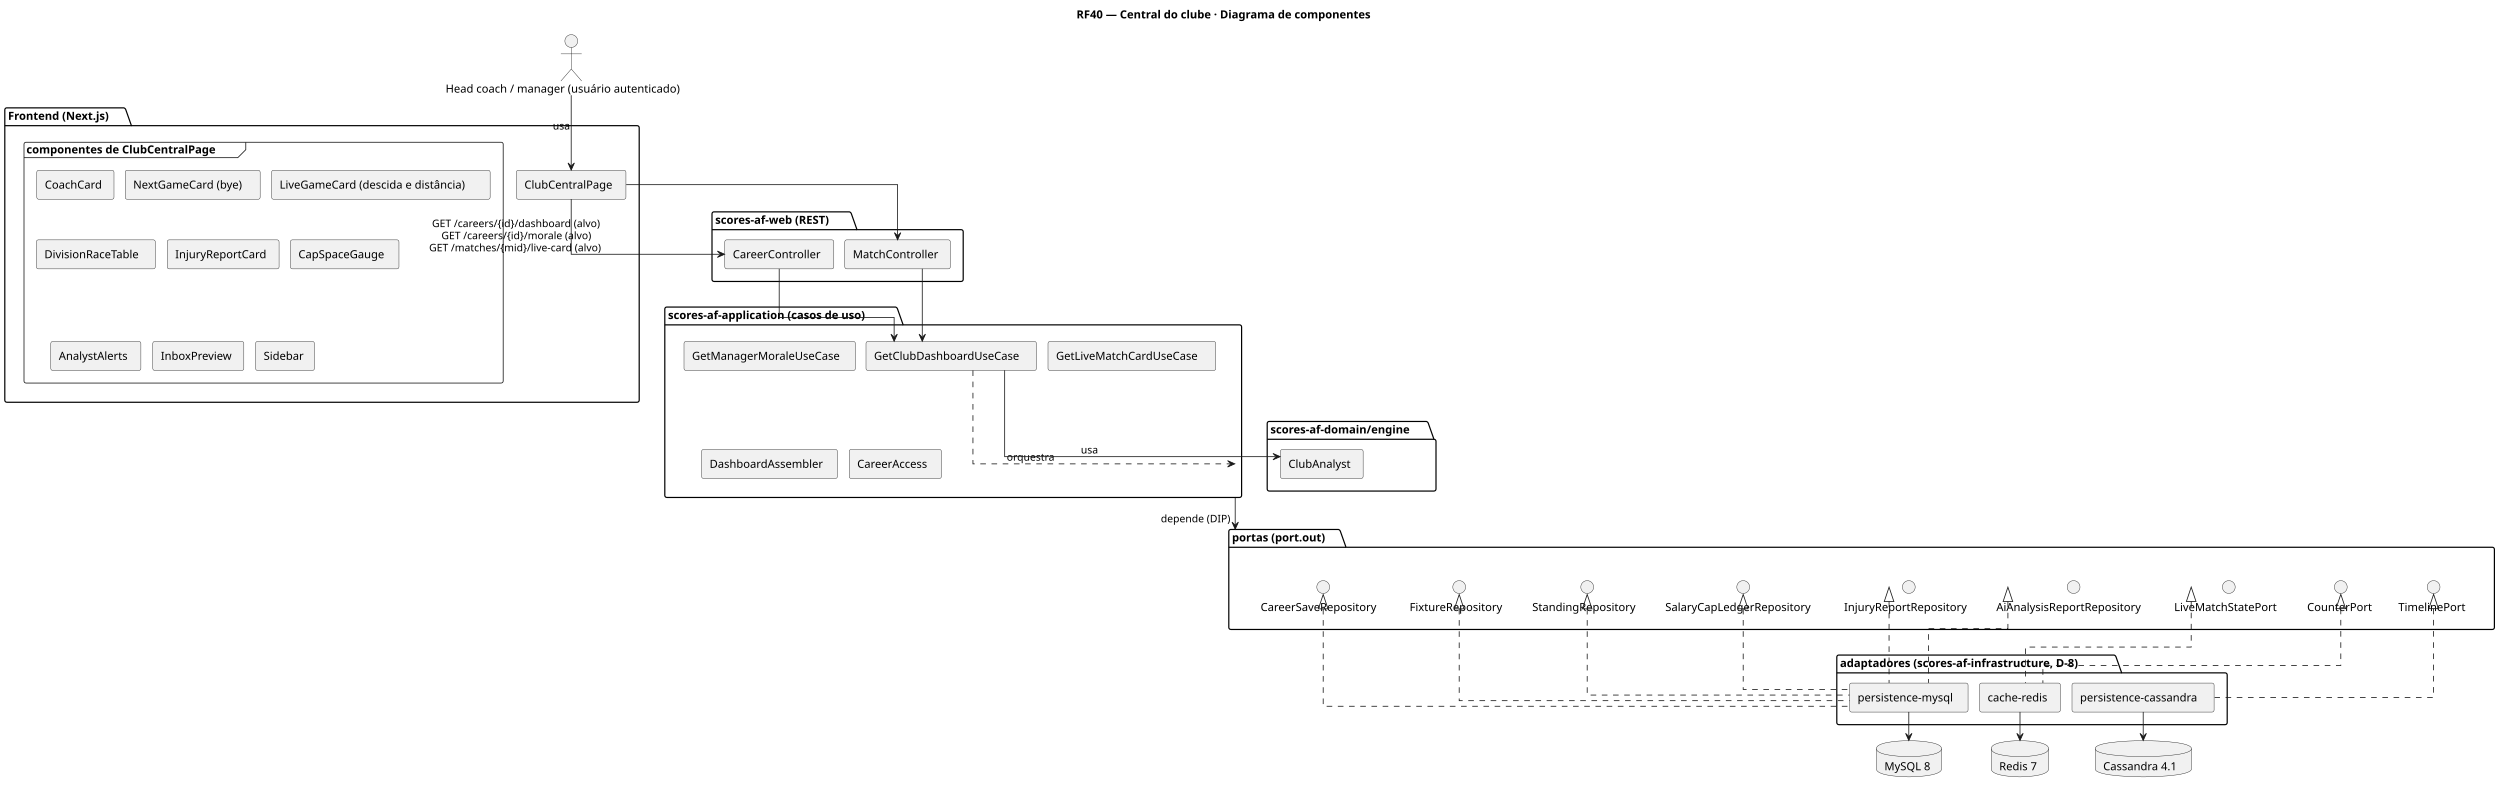
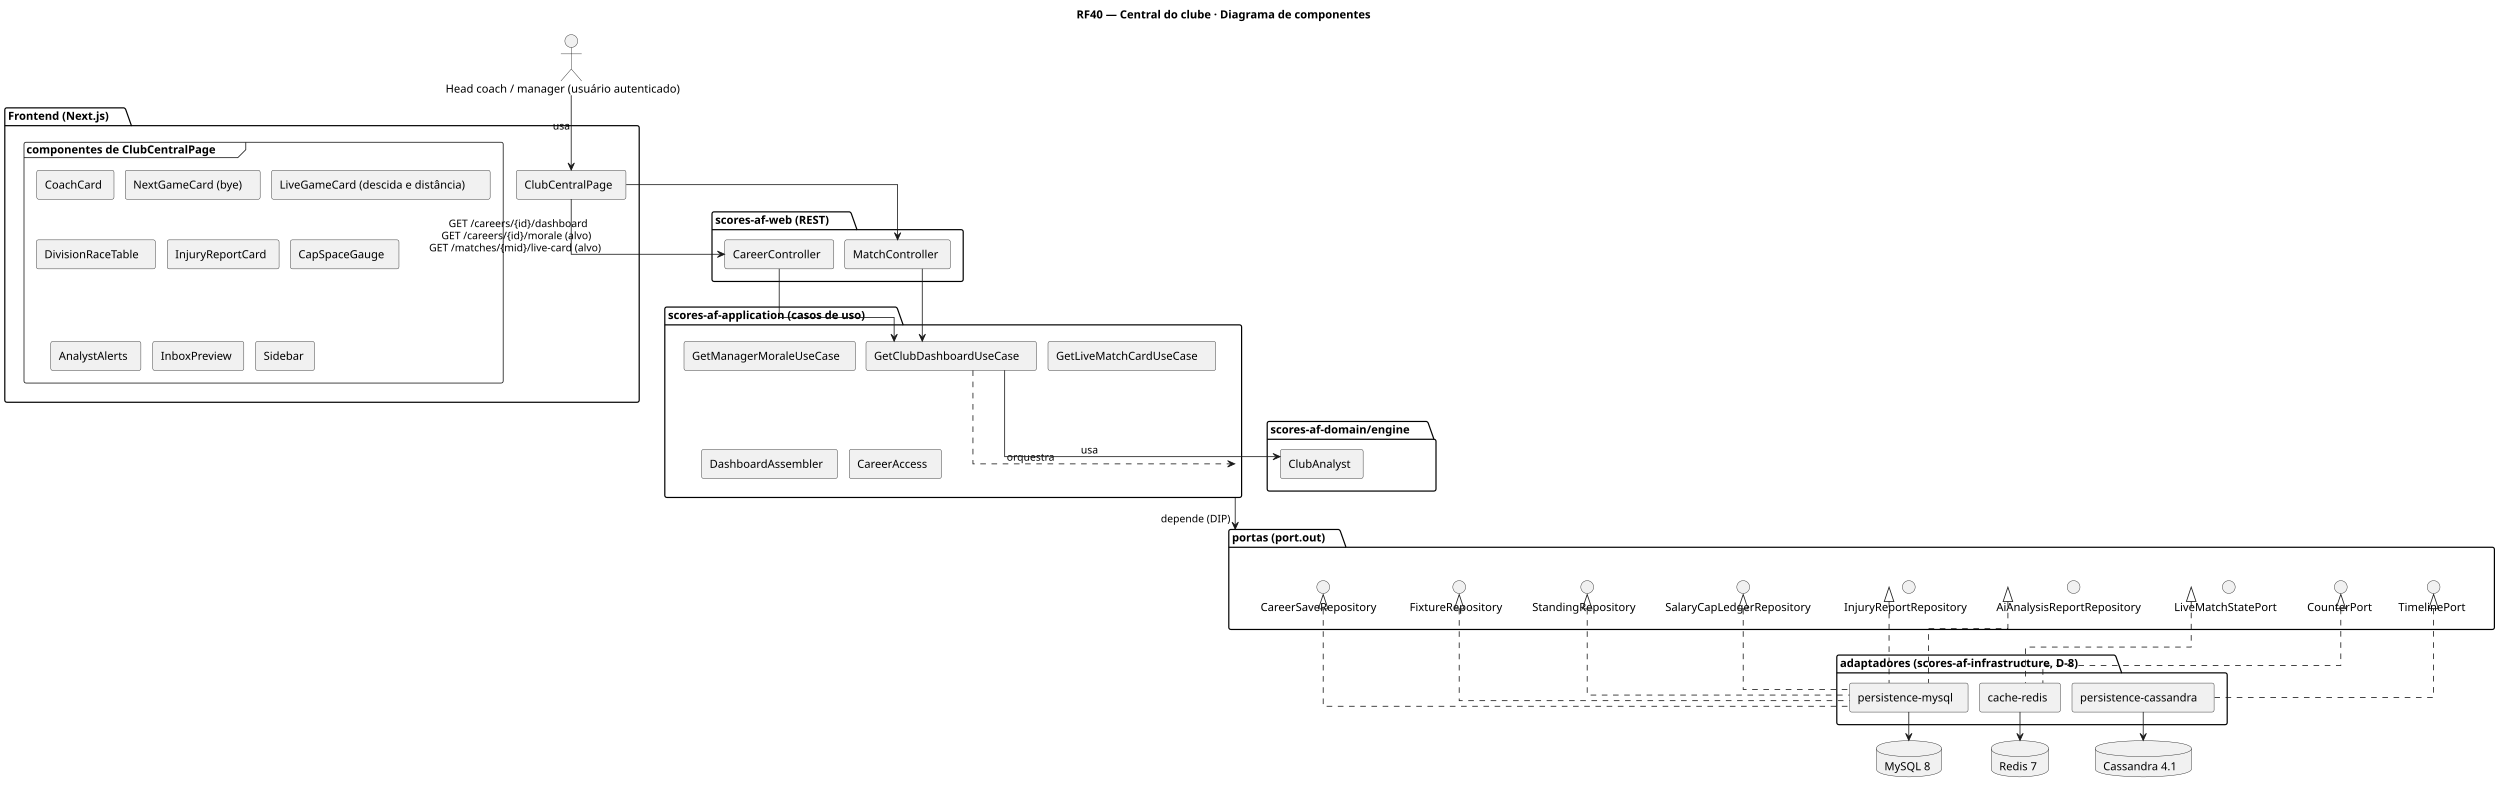
<svg xmlns="http://www.w3.org/2000/svg" contentStyleType="text/css" data-diagram-type="DESCRIPTION" height="988px" preserveAspectRatio="none" style="width:3125px;height:988px;background:#FFFFFF;" version="1.1" viewBox="0 0 3125 988" width="3125px" zoomAndPan="magnify">
  <defs />
  <g>
    <g class="title" data-source-line="1">
      <text fill="#000000" font-family="sans-serif" font-size="14" font-weight="bold" lengthAdjust="spacing" textLength="419.822" x="1345.589" y="22.995">RF40 — Central do clube · Diagrama de componentes</text>
    </g>
    <g class="cluster" data-entity="pkg_fe" data-source-line="7" data-uid="ent0003" id="cluster_pkg_fe">
      <path d="M8.5,134.797 L154.784,134.797 A3.75,3.75 0 0 1 157.284,137.297 L164.284,157.094 L796.5,157.094 A2.5,2.5 0 0 1 799,159.594 L799,500.297 A2.5,2.5 0 0 1 796.5,502.797 L8.5,502.797 A2.5,2.5 0 0 1 6,500.297 L6,137.297 A2.5,2.5 0 0 1 8.5,134.797" fill="none" style="stroke:#000000;stroke-width:1.5;" />
      <line style="stroke:#000000;stroke-width:1.5;" x1="6" x2="164.284" y1="157.094" y2="157.094" />
      <text fill="#000000" font-family="sans-serif" font-size="14" font-weight="bold" lengthAdjust="spacing" textLength="145.284" x="10" y="149.792">Frontend (Next.js)</text>
    </g>
    <g class="cluster" data-entity="pkg_fe_sub" data-source-line="9" data-uid="ent0005" id="cluster_pkg_fe_sub">
      <rect fill="none" height="301" rx="2.5" ry="2.5" style="stroke:#181818;stroke-width:1;" width="599" x="30" y="177.797" />
      <path d="M307.224,177.797 L307.224,187.094 L297.224,197.094 L30,197.094" fill="none" style="stroke:#181818;stroke-width:1;" />
      <text fill="#000000" font-family="sans-serif" font-size="14" font-weight="bold" lengthAdjust="spacing" textLength="267.224" x="33" y="191.792">componentes de ClubCentralPage</text>
    </g>
    <g class="cluster" data-entity="pkg_web" data-source-line="21" data-uid="ent0015" id="cluster_pkg_web">
      <path d="M892.5,264.797 L1061.739,264.797 A3.75,3.75 0 0 1 1064.239,267.297 L1071.239,287.094 L1201.5,287.094 A2.5,2.5 0 0 1 1204,289.594 L1204,349.297 A2.5,2.5 0 0 1 1201.5,351.797 L892.5,351.797 A2.5,2.5 0 0 1 890,349.297 L890,267.297 A2.5,2.5 0 0 1 892.5,264.797" fill="none" style="stroke:#000000;stroke-width:1.5;" />
      <line style="stroke:#000000;stroke-width:1.5;" x1="890" x2="1071.239" y1="287.094" y2="287.094" />
      <text fill="#000000" font-family="sans-serif" font-size="14" font-weight="bold" lengthAdjust="spacing" textLength="168.239" x="894" y="279.792">scores-af-web (REST)</text>
    </g>
    <g class="cluster" data-entity="pkg_app" data-source-line="25" data-uid="ent0018" id="cluster_pkg_app">
      <path d="M833.5,383.797 L1119.436,383.797 A3.75,3.75 0 0 1 1121.936,386.297 L1128.936,406.094 L1549.5,406.094 A2.5,2.5 0 0 1 1552,408.594 L1552,619.297 A2.5,2.5 0 0 1 1549.5,621.797 L833.5,621.797 A2.5,2.5 0 0 1 831,619.297 L831,386.297 A2.5,2.5 0 0 1 833.5,383.797" fill="none" style="stroke:#000000;stroke-width:1.5;" />
      <line style="stroke:#000000;stroke-width:1.5;" x1="831" x2="1128.936" y1="406.094" y2="406.094" />
      <text fill="#000000" font-family="sans-serif" font-size="14" font-weight="bold" lengthAdjust="spacing" textLength="284.935" x="835" y="398.792">scores-af-application (casos de uso)</text>
    </g>
    <g class="cluster" data-entity="pkg_eng" data-source-line="32" data-uid="ent0024" id="cluster_pkg_eng">
      <path d="M1586.5,526.797 L1782.939,526.797 A3.75,3.75 0 0 1 1785.439,529.297 L1792.439,549.094 L1792.5,549.094 A2.5,2.5 0 0 1 1795,551.594 L1795,611.297 A2.5,2.5 0 0 1 1792.5,613.797 L1586.5,613.797 A2.5,2.5 0 0 1 1584,611.297 L1584,529.297 A2.5,2.5 0 0 1 1586.5,526.797" fill="none" style="stroke:#000000;stroke-width:1.5;" />
      <line style="stroke:#000000;stroke-width:1.5;" x1="1584" x2="1792.439" y1="549.094" y2="549.094" />
      <text fill="#000000" font-family="sans-serif" font-size="14" font-weight="bold" lengthAdjust="spacing" textLength="195.44" x="1588" y="541.792">scores-af-domain/engine</text>
    </g>
    <g class="cluster" data-entity="pkg_ports" data-source-line="35" data-uid="ent0026" id="cluster_pkg_ports">
      <path d="M1538.5,661.797 L1673.02,661.797 A3.75,3.75 0 0 1 1675.52,664.297 L1682.52,684.094 L3115.5,684.094 A2.5,2.5 0 0 1 3118,686.594 L3118,784.297 A2.5,2.5 0 0 1 3115.5,786.797 L1538.5,786.797 A2.5,2.5 0 0 1 1536,784.297 L1536,664.297 A2.5,2.5 0 0 1 1538.5,661.797" fill="none" style="stroke:#000000;stroke-width:1.5;" />
      <line style="stroke:#000000;stroke-width:1.5;" x1="1536" x2="1682.52" y1="684.094" y2="684.094" />
      <text fill="#000000" font-family="sans-serif" font-size="14" font-weight="bold" lengthAdjust="spacing" textLength="133.519" x="1540" y="676.792">portas (port.out)</text>
    </g>
    <g class="cluster" data-entity="pkg_ad" data-source-line="46" data-uid="ent0036" id="cluster_pkg_ad">
      <path d="M2298.5,818.797 L2642.589,818.797 A3.75,3.75 0 0 1 2645.089,821.297 L2652.089,841.094 L2781.5,841.094 A2.5,2.5 0 0 1 2784,843.594 L2784,903.297 A2.5,2.5 0 0 1 2781.5,905.797 L2298.5,905.797 A2.5,2.5 0 0 1 2296,903.297 L2296,821.297 A2.5,2.5 0 0 1 2298.5,818.797" fill="none" style="stroke:#000000;stroke-width:1.5;" />
      <line style="stroke:#000000;stroke-width:1.5;" x1="2296" x2="2652.089" y1="841.094" y2="841.094" />
      <text fill="#000000" font-family="sans-serif" font-size="14" font-weight="bold" lengthAdjust="spacing" textLength="343.089" x="2300" y="833.792">adaptadores (scores-af-infrastructure, D-8)</text>
    </g>
    <g class="entity" data-entity="c2" data-source-line="8" data-uid="ent0004" id="entity_c2">
      <rect fill="#F1F1F1" height="36.297" rx="2.5" ry="2.5" style="stroke:#181818;stroke-width:0.5;" width="136.922" x="645.5" y="212.797" />
      <text fill="#000000" font-family="sans-serif" font-size="14" lengthAdjust="spacing" textLength="116.922" x="655.5" y="235.792">ClubCentralPage</text>
    </g>
    <g class="entity" data-entity="c3" data-source-line="10" data-uid="ent0006" id="entity_c3">
      <rect fill="#F1F1F1" height="36.297" rx="2.5" ry="2.5" style="stroke:#181818;stroke-width:0.5;" width="96.487" x="46" y="212.797" />
      <text fill="#000000" font-family="sans-serif" font-size="14" lengthAdjust="spacing" textLength="76.487" x="56" y="235.792">CoachCard</text>
    </g>
    <g class="entity" data-entity="c4" data-source-line="11" data-uid="ent0007" id="entity_c4">
      <rect fill="#F1F1F1" height="36.297" rx="2.5" ry="2.5" style="stroke:#181818;stroke-width:0.5;" width="168.695" x="156.5" y="212.797" />
      <text fill="#000000" font-family="sans-serif" font-size="14" lengthAdjust="spacing" textLength="148.695" x="166.5" y="235.792">NextGameCard (bye)</text>
    </g>
    <g class="entity" data-entity="c5" data-source-line="12" data-uid="ent0008" id="entity_c5">
      <rect fill="#F1F1F1" height="36.297" rx="2.5" ry="2.5" style="stroke:#181818;stroke-width:0.5;" width="273.176" x="339.5" y="212.797" />
      <text fill="#000000" font-family="sans-serif" font-size="14" lengthAdjust="spacing" textLength="253.176" x="349.5" y="235.792">LiveGameCard (descida e distância)</text>
    </g>
    <g class="entity" data-entity="c6" data-source-line="13" data-uid="ent0009" id="entity_c6">
      <rect fill="#F1F1F1" height="36.297" rx="2.5" ry="2.5" style="stroke:#181818;stroke-width:0.5;" width="148.605" x="45.5" y="299.797" />
      <text fill="#000000" font-family="sans-serif" font-size="14" lengthAdjust="spacing" textLength="128.605" x="55.5" y="322.792">DivisionRaceTable</text>
    </g>
    <g class="entity" data-entity="c7" data-source-line="14" data-uid="ent0010" id="entity_c7">
      <rect fill="#F1F1F1" height="36.297" rx="2.5" ry="2.5" style="stroke:#181818;stroke-width:0.5;" width="139.841" x="209" y="299.797" />
      <text fill="#000000" font-family="sans-serif" font-size="14" lengthAdjust="spacing" textLength="119.841" x="219" y="322.792">InjuryReportCard</text>
    </g>
    <g class="entity" data-entity="c8" data-source-line="15" data-uid="ent0011" id="entity_c8">
      <rect fill="#F1F1F1" height="36.297" rx="2.5" ry="2.5" style="stroke:#181818;stroke-width:0.5;" width="135.705" x="363" y="299.797" />
      <text fill="#000000" font-family="sans-serif" font-size="14" lengthAdjust="spacing" textLength="115.705" x="373" y="322.792">CapSpaceGauge</text>
    </g>
    <g class="entity" data-entity="c9" data-source-line="16" data-uid="ent0012" id="entity_c9">
      <rect fill="#F1F1F1" height="36.297" rx="2.5" ry="2.5" style="stroke:#181818;stroke-width:0.5;" width="112.606" x="63.5" y="426.797" />
      <text fill="#000000" font-family="sans-serif" font-size="14" lengthAdjust="spacing" textLength="92.606" x="73.5" y="449.792">AnalystAlerts</text>
    </g>
    <g class="entity" data-entity="c10" data-source-line="17" data-uid="ent0013" id="entity_c10">
      <rect fill="#F1F1F1" height="36.297" rx="2.5" ry="2.5" style="stroke:#181818;stroke-width:0.5;" width="113.789" x="191" y="426.797" />
      <text fill="#000000" font-family="sans-serif" font-size="14" lengthAdjust="spacing" textLength="93.789" x="201" y="449.792">InboxPreview</text>
    </g>
    <g class="entity" data-entity="c11" data-source-line="18" data-uid="ent0014" id="entity_c11">
      <rect fill="#F1F1F1" height="36.297" rx="2.5" ry="2.5" style="stroke:#181818;stroke-width:0.5;" width="73.498" x="319.5" y="426.797" />
      <text fill="#000000" font-family="sans-serif" font-size="14" lengthAdjust="spacing" textLength="53.498" x="329.5" y="449.792">Sidebar</text>
    </g>
    <g class="entity" data-entity="c12" data-source-line="22" data-uid="ent0016" id="entity_c12">
      <rect fill="#F1F1F1" height="36.297" rx="2.5" ry="2.5" style="stroke:#181818;stroke-width:0.5;" width="136.266" x="906" y="299.797" />
      <text fill="#000000" font-family="sans-serif" font-size="14" lengthAdjust="spacing" textLength="116.266" x="916" y="322.792">CareerController</text>
    </g>
    <g class="entity" data-entity="c13" data-source-line="23" data-uid="ent0017" id="entity_c13">
      <rect fill="#F1F1F1" height="36.297" rx="2.5" ry="2.5" style="stroke:#181818;stroke-width:0.5;" width="131.891" x="1056" y="299.797" />
      <text fill="#000000" font-family="sans-serif" font-size="14" lengthAdjust="spacing" textLength="111.891" x="1066" y="322.792">MatchController</text>
    </g>
    <g class="entity" data-entity="c14" data-source-line="26" data-uid="ent0019" id="entity_c14">
      <rect fill="#F1F1F1" height="36.297" rx="2.5" ry="2.5" style="stroke:#181818;stroke-width:0.5;" width="212.992" x="1082.5" y="426.797" />
      <text fill="#000000" font-family="sans-serif" font-size="14" lengthAdjust="spacing" textLength="192.992" x="1092.5" y="449.792">GetClubDashboardUseCase</text>
    </g>
    <g class="entity" data-entity="c15" data-source-line="27" data-uid="ent0020" id="entity_c15">
      <rect fill="#F1F1F1" height="36.297" rx="2.5" ry="2.5" style="stroke:#181818;stroke-width:0.5;" width="214.216" x="855" y="426.797" />
      <text fill="#000000" font-family="sans-serif" font-size="14" lengthAdjust="spacing" textLength="194.216" x="865" y="449.792">GetManagerMoraleUseCase</text>
    </g>
    <g class="entity" data-entity="c16" data-source-line="28" data-uid="ent0021" id="entity_c16">
      <rect fill="#F1F1F1" height="36.297" rx="2.5" ry="2.5" style="stroke:#181818;stroke-width:0.5;" width="209.67" x="1310" y="426.797" />
      <text fill="#000000" font-family="sans-serif" font-size="14" lengthAdjust="spacing" textLength="189.67" x="1320" y="449.792">GetLiveMatchCardUseCase</text>
    </g>
    <g class="entity" data-entity="c17" data-source-line="29" data-uid="ent0022" id="entity_c17">
      <rect fill="#F1F1F1" height="36.297" rx="2.5" ry="2.5" style="stroke:#181818;stroke-width:0.5;" width="169.762" x="877" y="561.797" />
      <text fill="#000000" font-family="sans-serif" font-size="14" lengthAdjust="spacing" textLength="149.762" x="887" y="584.792">DashboardAssembler</text>
    </g>
    <g class="entity" data-entity="c18" data-source-line="30" data-uid="ent0023" id="entity_c18">
      <rect fill="#F1F1F1" height="36.297" rx="2.5" ry="2.5" style="stroke:#181818;stroke-width:0.5;" width="115.266" x="1061.5" y="561.797" />
      <text fill="#000000" font-family="sans-serif" font-size="14" lengthAdjust="spacing" textLength="95.266" x="1071.5" y="584.792">CareerAccess</text>
    </g>
    <g class="entity" data-entity="c19" data-source-line="33" data-uid="ent0025" id="entity_c19">
      <rect fill="#F1F1F1" height="36.297" rx="2.5" ry="2.5" style="stroke:#181818;stroke-width:0.5;" width="103.412" x="1600.5" y="561.797" />
      <text fill="#000000" font-family="sans-serif" font-size="14" lengthAdjust="spacing" textLength="83.412" x="1610.5" y="584.792">ClubAnalyst</text>
    </g>
    <g class="entity" data-entity="c20" data-source-line="36" data-uid="ent0027" id="entity_c20">
      <ellipse cx="1654" cy="733.797" fill="#F1F1F1" rx="8" ry="8" style="stroke:#181818;stroke-width:0.5;" />
      <text fill="#000000" font-family="sans-serif" font-size="14" lengthAdjust="spacing" textLength="156.529" x="1575.735" y="763.792">CareerSaveRepository</text>
    </g>
    <g class="entity" data-entity="c21" data-source-line="37" data-uid="ent0028" id="entity_c21">
      <ellipse cx="1824" cy="733.797" fill="#F1F1F1" rx="8" ry="8" style="stroke:#181818;stroke-width:0.5;" />
      <text fill="#000000" font-family="sans-serif" font-size="14" lengthAdjust="spacing" textLength="124.031" x="1761.984" y="763.792">FixtureRepository</text>
    </g>
    <g class="entity" data-entity="c22" data-source-line="38" data-uid="ent0029" id="entity_c22">
      <ellipse cx="1984" cy="733.797" fill="#F1F1F1" rx="8" ry="8" style="stroke:#181818;stroke-width:0.5;" />
      <text fill="#000000" font-family="sans-serif" font-size="14" lengthAdjust="spacing" textLength="137.436" x="1915.282" y="763.792">StandingRepository</text>
    </g>
    <g class="entity" data-entity="c23" data-source-line="39" data-uid="ent0030" id="entity_c23">
      <ellipse cx="2179" cy="733.797" fill="#F1F1F1" rx="8" ry="8" style="stroke:#181818;stroke-width:0.5;" />
      <text fill="#000000" font-family="sans-serif" font-size="14" lengthAdjust="spacing" textLength="194.845" x="2081.578" y="763.792">SalaryCapLedgerRepository</text>
    </g>
    <g class="entity" data-entity="c24" data-source-line="40" data-uid="ent0031" id="entity_c24">
      <ellipse cx="2386" cy="733.797" fill="#F1F1F1" rx="8" ry="8" style="stroke:#181818;stroke-width:0.5;" />
      <text fill="#000000" font-family="sans-serif" font-size="14" lengthAdjust="spacing" textLength="161.916" x="2305.042" y="763.792">InjuryReportRepository</text>
    </g>
    <g class="entity" data-entity="c25" data-source-line="41" data-uid="ent0032" id="entity_c25">
      <ellipse cx="2592" cy="733.797" fill="#F1F1F1" rx="8" ry="8" style="stroke:#181818;stroke-width:0.5;" />
      <text fill="#000000" font-family="sans-serif" font-size="14" lengthAdjust="spacing" textLength="193.259" x="2495.371" y="763.792">AiAnalysisReportRepository</text>
    </g>
    <g class="entity" data-entity="c26" data-source-line="42" data-uid="ent0033" id="entity_c26">
      <ellipse cx="2786" cy="733.797" fill="#F1F1F1" rx="8" ry="8" style="stroke:#181818;stroke-width:0.5;" />
      <text fill="#000000" font-family="sans-serif" font-size="14" lengthAdjust="spacing" textLength="136.616" x="2717.692" y="763.792">LiveMatchStatePort</text>
    </g>
    <g class="entity" data-entity="c27" data-source-line="43" data-uid="ent0034" id="entity_c27">
      <ellipse cx="3042" cy="733.797" fill="#F1F1F1" rx="8" ry="8" style="stroke:#181818;stroke-width:0.5;" />
      <text fill="#000000" font-family="sans-serif" font-size="14" lengthAdjust="spacing" textLength="88.211" x="2997.894" y="763.792">TimelinePort</text>
    </g>
    <g class="entity" data-entity="c28" data-source-line="44" data-uid="ent0035" id="entity_c28">
      <ellipse cx="2926" cy="733.797" fill="#F1F1F1" rx="8" ry="8" style="stroke:#181818;stroke-width:0.5;" />
      <text fill="#000000" font-family="sans-serif" font-size="14" lengthAdjust="spacing" textLength="84.198" x="2883.901" y="763.792">CounterPort</text>
    </g>
    <g class="entity" data-entity="c29" data-source-line="47" data-uid="ent0037" id="entity_c29">
      <rect fill="#F1F1F1" height="36.297" rx="2.5" ry="2.5" style="stroke:#181818;stroke-width:0.5;" width="148.065" x="2312" y="853.797" />
      <text fill="#000000" font-family="sans-serif" font-size="14" lengthAdjust="spacing" textLength="128.065" x="2322" y="876.792">persistence-mysql</text>
    </g>
    <g class="entity" data-entity="c30" data-source-line="48" data-uid="ent0038" id="entity_c30">
      <rect fill="#F1F1F1" height="36.297" rx="2.5" ry="2.5" style="stroke:#181818;stroke-width:0.5;" width="177.609" x="2590" y="853.797" />
      <text fill="#000000" font-family="sans-serif" font-size="14" lengthAdjust="spacing" textLength="157.609" x="2600" y="876.792">persistence-cassandra</text>
    </g>
    <g class="entity" data-entity="c31" data-source-line="49" data-uid="ent0039" id="entity_c31">
      <rect fill="#F1F1F1" height="36.297" rx="2.5" ry="2.5" style="stroke:#181818;stroke-width:0.5;" width="100.951" x="2474.5" y="853.797" />
      <text fill="#000000" font-family="sans-serif" font-size="14" lengthAdjust="spacing" textLength="80.951" x="2484.5" y="876.792">cache-redis</text>
    </g>
    <g class="entity" data-entity="c1" data-source-line="6" data-uid="ent0002" id="entity_c1">
      <ellipse cx="714.1" cy="51.297" fill="#F1F1F1" rx="8" ry="8" style="stroke:#181818;stroke-width:0.5;" />
      <path d="M714.1,59.297 L714.1,86.297 M701.1,67.297 L727.1,67.297 M714.1,86.297 L701.1,101.297 M714.1,86.297 L727.1,101.297" fill="none" style="stroke:#181818;stroke-width:0.5;" />
      <text fill="#000000" font-family="sans-serif" font-size="14" lengthAdjust="spacing" textLength="314.2" x="557" y="115.792">Head coach / manager (usuário autenticado)</text>
    </g>
    <g class="entity" data-entity="s1" data-source-line="51" data-uid="ent0040" id="entity_s1">
      <path d="M2345.5,935.797 C2345.5,925.797 2386.214,925.797 2386.214,925.797 C2386.214,925.797 2426.928,925.797 2426.928,935.797 L2426.928,961.094 C2426.928,971.094 2386.214,971.094 2386.214,971.094 C2386.214,971.094 2345.5,971.094 2345.5,961.094 L2345.5,935.797" fill="#F1F1F1" style="stroke:#181818;stroke-width:0.5;" />
      <path d="M2345.5,935.797 C2345.5,945.797 2386.214,945.797 2386.214,945.797 C2386.214,945.797 2426.928,945.797 2426.928,935.797" fill="none" style="stroke:#181818;stroke-width:0.5;" />
      <text fill="#000000" font-family="sans-serif" font-size="14" lengthAdjust="spacing" textLength="61.428" x="2355.5" y="962.792">MySQL 8</text>
    </g>
    <g class="entity" data-entity="s2" data-source-line="52" data-uid="ent0041" id="entity_s2">
      <path d="M2489,935.797 C2489,925.797 2524.884,925.797 2524.884,925.797 C2524.884,925.797 2560.769,925.797 2560.769,935.797 L2560.769,961.094 C2560.769,971.094 2524.884,971.094 2524.884,971.094 C2524.884,971.094 2489,971.094 2489,961.094 L2489,935.797" fill="#F1F1F1" style="stroke:#181818;stroke-width:0.5;" />
      <path d="M2489,935.797 C2489,945.797 2524.884,945.797 2524.884,945.797 C2524.884,945.797 2560.769,945.797 2560.769,935.797" fill="none" style="stroke:#181818;stroke-width:0.5;" />
      <text fill="#000000" font-family="sans-serif" font-size="14" lengthAdjust="spacing" textLength="51.769" x="2499" y="962.792">Redis 7</text>
    </g>
    <g class="entity" data-entity="s3" data-source-line="53" data-uid="ent0042" id="entity_s3">
      <path d="M2619,935.797 C2619,925.797 2679.166,925.797 2679.166,925.797 C2679.166,925.797 2739.331,925.797 2739.331,935.797 L2739.331,961.094 C2739.331,971.094 2679.166,971.094 2679.166,971.094 C2679.166,971.094 2619,971.094 2619,961.094 L2619,935.797" fill="#F1F1F1" style="stroke:#181818;stroke-width:0.5;" />
      <path d="M2619,935.797 C2619,945.797 2679.166,945.797 2679.166,945.797 C2679.166,945.797 2739.331,945.797 2739.331,935.797" fill="none" style="stroke:#181818;stroke-width:0.5;" />
      <text fill="#000000" font-family="sans-serif" font-size="14" lengthAdjust="spacing" textLength="100.331" x="2629" y="962.792">Cassandra 4.1</text>
    </g>
    <g class="link" data-entity-1="c1" data-entity-2="c2" data-source-line="54" data-uid="lnk43" id="link_c1_c2">
      <path d="M714,119.037 C714,149.067 714,183.547 714,206.637" fill="none" id="c1-to-c2" style="stroke:#181818;stroke-width:1;" />
      <polygon fill="#181818" points="714,212.637,718,203.637,714,207.637,710,203.637,714,212.637" style="stroke:#181818;stroke-width:1;" />
      <text fill="#000000" font-family="sans-serif" font-size="13" lengthAdjust="spacing" textLength="22.979" x="691" y="161.904">usa</text>
    </g>
    <g class="link" data-entity-1="c2" data-entity-2="c12" data-source-line="55" data-uid="lnk44" id="link_c2_c12">
      <path d="M714,248.827 C714,274.307 714,317.797 714,317.797 C714,317.797 822.65,317.797 899.69,317.797" fill="none" id="c2-to-c12" style="stroke:#181818;stroke-width:1;" />
      <polygon fill="#181818" points="905.69,317.797,896.69,313.797,900.69,317.797,896.69,321.797,905.69,317.797" style="stroke:#181818;stroke-width:1;" />
-       <text fill="#000000" font-family="sans-serif" font-size="13" lengthAdjust="spacing" textLength="230.978" x="540.007" y="283.864">GET /careers/{id}/dashboard (alvo)</text>
+       <text fill="#000000" font-family="sans-serif" font-size="13" lengthAdjust="spacing" textLength="189.477" x="560.757" y="283.864">GET /careers/{id}/dashboard</text>
      <text fill="#000000" font-family="sans-serif" font-size="13" lengthAdjust="spacing" textLength="207.518" x="551.737" y="298.997">GET /careers/{id}/morale (alvo)</text>
      <text fill="#000000" font-family="sans-serif" font-size="13" lengthAdjust="spacing" textLength="238.272" x="536.36" y="314.129">GET /matches/{mid}/live-card (alvo)</text>
    </g>
    <g class="link" data-entity-1="c2" data-entity-2="c13" data-source-line="56" data-uid="lnk45" id="link_c2_c13">
      <path d="M782.75,230.797 C899.03,230.797 1122,230.797 1122,230.797 C1122,230.797 1122,268.287 1122,293.767" fill="none" id="c2-to-c13" style="stroke:#181818;stroke-width:1;" />
      <polygon fill="#181818" points="1122,299.767,1126,290.767,1122,294.767,1118,290.767,1122,299.767" style="stroke:#181818;stroke-width:1;" />
    </g>
    <g class="link" data-entity-1="c12" data-entity-2="c14" data-source-line="57" data-uid="lnk46" id="link_c12_c14">
      <path d="M974,336.117 C974,359.457 974,396.797 974,396.797 C974,396.797 1117.67,396.797 1117.67,396.797 C1117.67,396.797 1117.67,407.057 1117.67,420.647" fill="none" id="c12-to-c14" style="stroke:#181818;stroke-width:1;" />
      <polygon fill="#181818" points="1117.67,426.647,1121.67,417.647,1117.67,421.647,1113.67,417.647,1117.67,426.647" style="stroke:#181818;stroke-width:1;" />
    </g>
    <g class="link" data-entity-1="c13" data-entity-2="c14" data-source-line="58" data-uid="lnk47" id="link_c13_c14">
      <path d="M1152.83,335.997 C1152.83,360.137 1152.83,396.507 1152.83,420.637" fill="none" id="c13-to-c14" style="stroke:#181818;stroke-width:1;" />
      <polygon fill="#181818" points="1152.83,426.637,1156.83,417.637,1152.83,421.637,1148.83,417.637,1152.83,426.637" style="stroke:#181818;stroke-width:1;" />
    </g>
    <g class="link" data-entity-1="c14" data-entity-2="pkg_app" data-source-line="59" data-uid="lnk48" id="link_c14_pkg_app">
      <path d="M1216.17,463.007 C1216.17,499.857 1216.17,579.797 1216.17,579.797 C1216.17,579.797 1522.81,579.797 1537.47,579.797" fill="none" id="c14-to-pkg_app" style="stroke:#181818;stroke-width:1;stroke-dasharray:7,7;" />
      <polygon fill="#181818" points="1543.47,579.797,1534.47,575.797,1538.47,579.797,1534.47,583.797,1543.47,579.797" style="stroke:#181818;stroke-width:1;" />
      <text fill="#000000" font-family="sans-serif" font-size="13" lengthAdjust="spacing" textLength="62.969" x="1258.42" y="575.864">orquestra</text>
    </g>
    <g class="link" data-entity-1="c14" data-entity-2="c19" data-source-line="60" data-uid="lnk49" id="link_c14_c19">
      <path d="M1255.83,462.847 C1255.83,497.687 1255.83,570.797 1255.83,570.797 C1255.83,570.797 1486.82,570.797 1594.21,570.797" fill="none" id="c14-to-c19" style="stroke:#181818;stroke-width:1;" />
      <polygon fill="#181818" points="1600.21,570.797,1591.21,566.797,1595.21,570.797,1591.21,574.797,1600.21,570.797" style="stroke:#181818;stroke-width:1;" />
      <text fill="#000000" font-family="sans-serif" font-size="13" lengthAdjust="spacing" textLength="22.979" x="1351.05" y="566.864">usa</text>
    </g>
    <g class="link" data-entity-1="pkg_app" data-entity-2="pkg_ports" data-source-line="61" data-uid="lnk50" id="link_pkg_app_pkg_ports">
      <path d="M1544,622.455 C1544,622.966 1544,623.48 1544,623.997 C1544,626.062 1544,628.166 1544,630.301 C1544,638.841 1544,647.876 1544,656.909 C1544,658.038 1544,659.168 1544,660.296 C1544,660.578 1544,660.86 1544,661.142 C1544,661.283 1544,655.423 1544,655.564" fill="none" id="pkg_app-to-pkg_ports" style="stroke:#181818;stroke-width:1;" />
      <polygon fill="#181818" points="1544,661.564,1548,652.564,1544,656.564,1540,652.564,1544,661.564" style="stroke:#181818;stroke-width:1;" />
      <text fill="#000000" font-family="sans-serif" font-size="13" lengthAdjust="spacing" textLength="92.949" x="1451" y="652.874">depende (DIP)</text>
    </g>
    <g class="link" data-entity-1="c20" data-entity-2="c29" data-source-line="62" data-uid="lnk52" id="link_c20_c29">
      <path d="M1654,761.117 C1654,793.737 1654,882.797 1654,882.797 C1654,882.797 2125.69,882.797 2311.78,882.797" fill="none" id="c20-backto-c29" style="stroke:#181818;stroke-width:1;stroke-dasharray:7,7;" />
      <polygon fill="none" points="1654,743.117,1648,761.117,1660,761.117,1654,743.117" style="stroke:#181818;stroke-width:1;" />
    </g>
    <g class="link" data-entity-1="c21" data-entity-2="c29" data-source-line="63" data-uid="lnk54" id="link_c21_c29">
      <path d="M1824,761.117 C1824,792.707 1824,875.797 1824,875.797 C1824,875.797 2159.34,875.797 2311.95,875.797" fill="none" id="c21-backto-c29" style="stroke:#181818;stroke-width:1;stroke-dasharray:7,7;" />
      <polygon fill="none" points="1824,743.117,1818,761.117,1830,761.117,1824,743.117" style="stroke:#181818;stroke-width:1;" />
    </g>
    <g class="link" data-entity-1="c22" data-entity-2="c29" data-source-line="64" data-uid="lnk56" id="link_c22_c29">
      <path d="M1984,761.077 C1984,791.577 1984,868.797 1984,868.797 C1984,868.797 2195.64,868.797 2311.8,868.797" fill="none" id="c22-backto-c29" style="stroke:#181818;stroke-width:1;stroke-dasharray:7,7;" />
      <polygon fill="none" points="1984,743.077,1978,761.077,1990,761.077,1984,743.077" style="stroke:#181818;stroke-width:1;" />
    </g>
    <g class="link" data-entity-1="c23" data-entity-2="c29" data-source-line="65" data-uid="lnk58" id="link_c23_c29">
      <path d="M2179,761.007 C2179,790.347 2179,861.797 2179,861.797 C2179,861.797 2252.46,861.797 2311.85,861.797" fill="none" id="c23-backto-c29" style="stroke:#181818;stroke-width:1;stroke-dasharray:7,7;" />
      <polygon fill="none" points="2179,743.007,2173,761.007,2185,761.007,2179,743.007" style="stroke:#181818;stroke-width:1;" />
    </g>
    <g class="link" data-entity-1="c24" data-entity-2="c29" data-source-line="66" data-uid="lnk60" id="link_c24_c29">
      <path d="M2361.33,751.897 C2361.33,755.117 2361.33,817.037 2361.33,853.707" fill="none" id="c24-backto-c29" style="stroke:#181818;stroke-width:1;stroke-dasharray:7,7;" />
      <polygon fill="none" points="2361.33,733.897,2355.33,751.897,2367.33,751.897,2361.33,733.897" style="stroke:#181818;stroke-width:1;" />
    </g>
    <g class="link" data-entity-1="c25" data-entity-2="c29" data-source-line="67" data-uid="lnk62" id="link_c25_c29">
      <path d="M2509.88,751.947 C2509.88,754.997 2509.88,785.797 2509.88,785.797 C2509.88,785.797 2410.67,785.797 2410.67,785.797 C2410.67,785.797 2410.67,828.317 2410.67,853.557" fill="none" id="c25-backto-c29" style="stroke:#181818;stroke-width:1;stroke-dasharray:7,7;" />
      <polygon fill="none" points="2509.88,733.947,2503.88,751.947,2515.88,751.947,2509.88,733.947" style="stroke:#181818;stroke-width:1;" />
    </g>
    <g class="link" data-entity-1="c26" data-entity-2="c31" data-source-line="68" data-uid="lnk64" id="link_c26_c31">
      <path d="M2739,751.847 C2739,754.127 2739,808.797 2739,808.797 C2739,808.797 2531.75,808.797 2531.75,808.797 C2531.75,808.797 2531.75,834.967 2531.75,853.577" fill="none" id="c26-backto-c31" style="stroke:#181818;stroke-width:1;stroke-dasharray:7,7;" />
      <polygon fill="none" points="2739,733.847,2733,751.847,2745,751.847,2739,733.847" style="stroke:#181818;stroke-width:1;" />
    </g>
    <g class="link" data-entity-1="c27" data-entity-2="c30" data-source-line="69" data-uid="lnk66" id="link_c27_c30">
      <path d="M3042,760.847 C3042,791.557 3042,871.797 3042,871.797 C3042,871.797 2875.75,871.797 2768.26,871.797" fill="none" id="c27-backto-c30" style="stroke:#181818;stroke-width:1;stroke-dasharray:7,7;" />
      <polygon fill="none" points="3042,742.847,3036,760.847,3048,760.847,3042,742.847" style="stroke:#181818;stroke-width:1;" />
    </g>
    <g class="link" data-entity-1="c28" data-entity-2="c31" data-source-line="70" data-uid="lnk68" id="link_c28_c31">
      <path d="M2926,760.837 C2926,785.097 2926,831.797 2926,831.797 C2926,831.797 2553.62,831.797 2553.62,831.797 C2553.62,831.797 2553.62,843.087 2553.62,853.667" fill="none" id="c28-backto-c31" style="stroke:#181818;stroke-width:1;stroke-dasharray:7,7;" />
      <polygon fill="none" points="2926,742.837,2920,760.837,2932,760.837,2926,742.837" style="stroke:#181818;stroke-width:1;" />
    </g>
    <g class="link" data-entity-1="c29" data-entity-2="s1" data-source-line="71" data-uid="lnk69" id="link_c29_s1">
      <path d="M2386,889.927 C2386,900.617 2386,908.247 2386,919.637" fill="none" id="c29-to-s1" style="stroke:#181818;stroke-width:1;" />
      <polygon fill="#181818" points="2386,925.637,2390,916.637,2386,920.637,2382,916.637,2386,925.637" style="stroke:#181818;stroke-width:1;" />
    </g>
    <g class="link" data-entity-1="c30" data-entity-2="s3" data-source-line="72" data-uid="lnk70" id="link_c30_s3">
      <path d="M2679,889.927 C2679,900.617 2679,908.247 2679,919.637" fill="none" id="c30-to-s3" style="stroke:#181818;stroke-width:1;" />
      <polygon fill="#181818" points="2679,925.637,2683,916.637,2679,920.637,2675,916.637,2679,925.637" style="stroke:#181818;stroke-width:1;" />
    </g>
    <g class="link" data-entity-1="c31" data-entity-2="s2" data-source-line="73" data-uid="lnk71" id="link_c31_s2">
      <path d="M2525,889.927 C2525,900.617 2525,908.247 2525,919.637" fill="none" id="c31-to-s2" style="stroke:#181818;stroke-width:1;" />
      <polygon fill="#181818" points="2525,925.637,2529,916.637,2525,920.637,2521,916.637,2525,925.637" style="stroke:#181818;stroke-width:1;" />
    </g>
  </g>
</svg>
